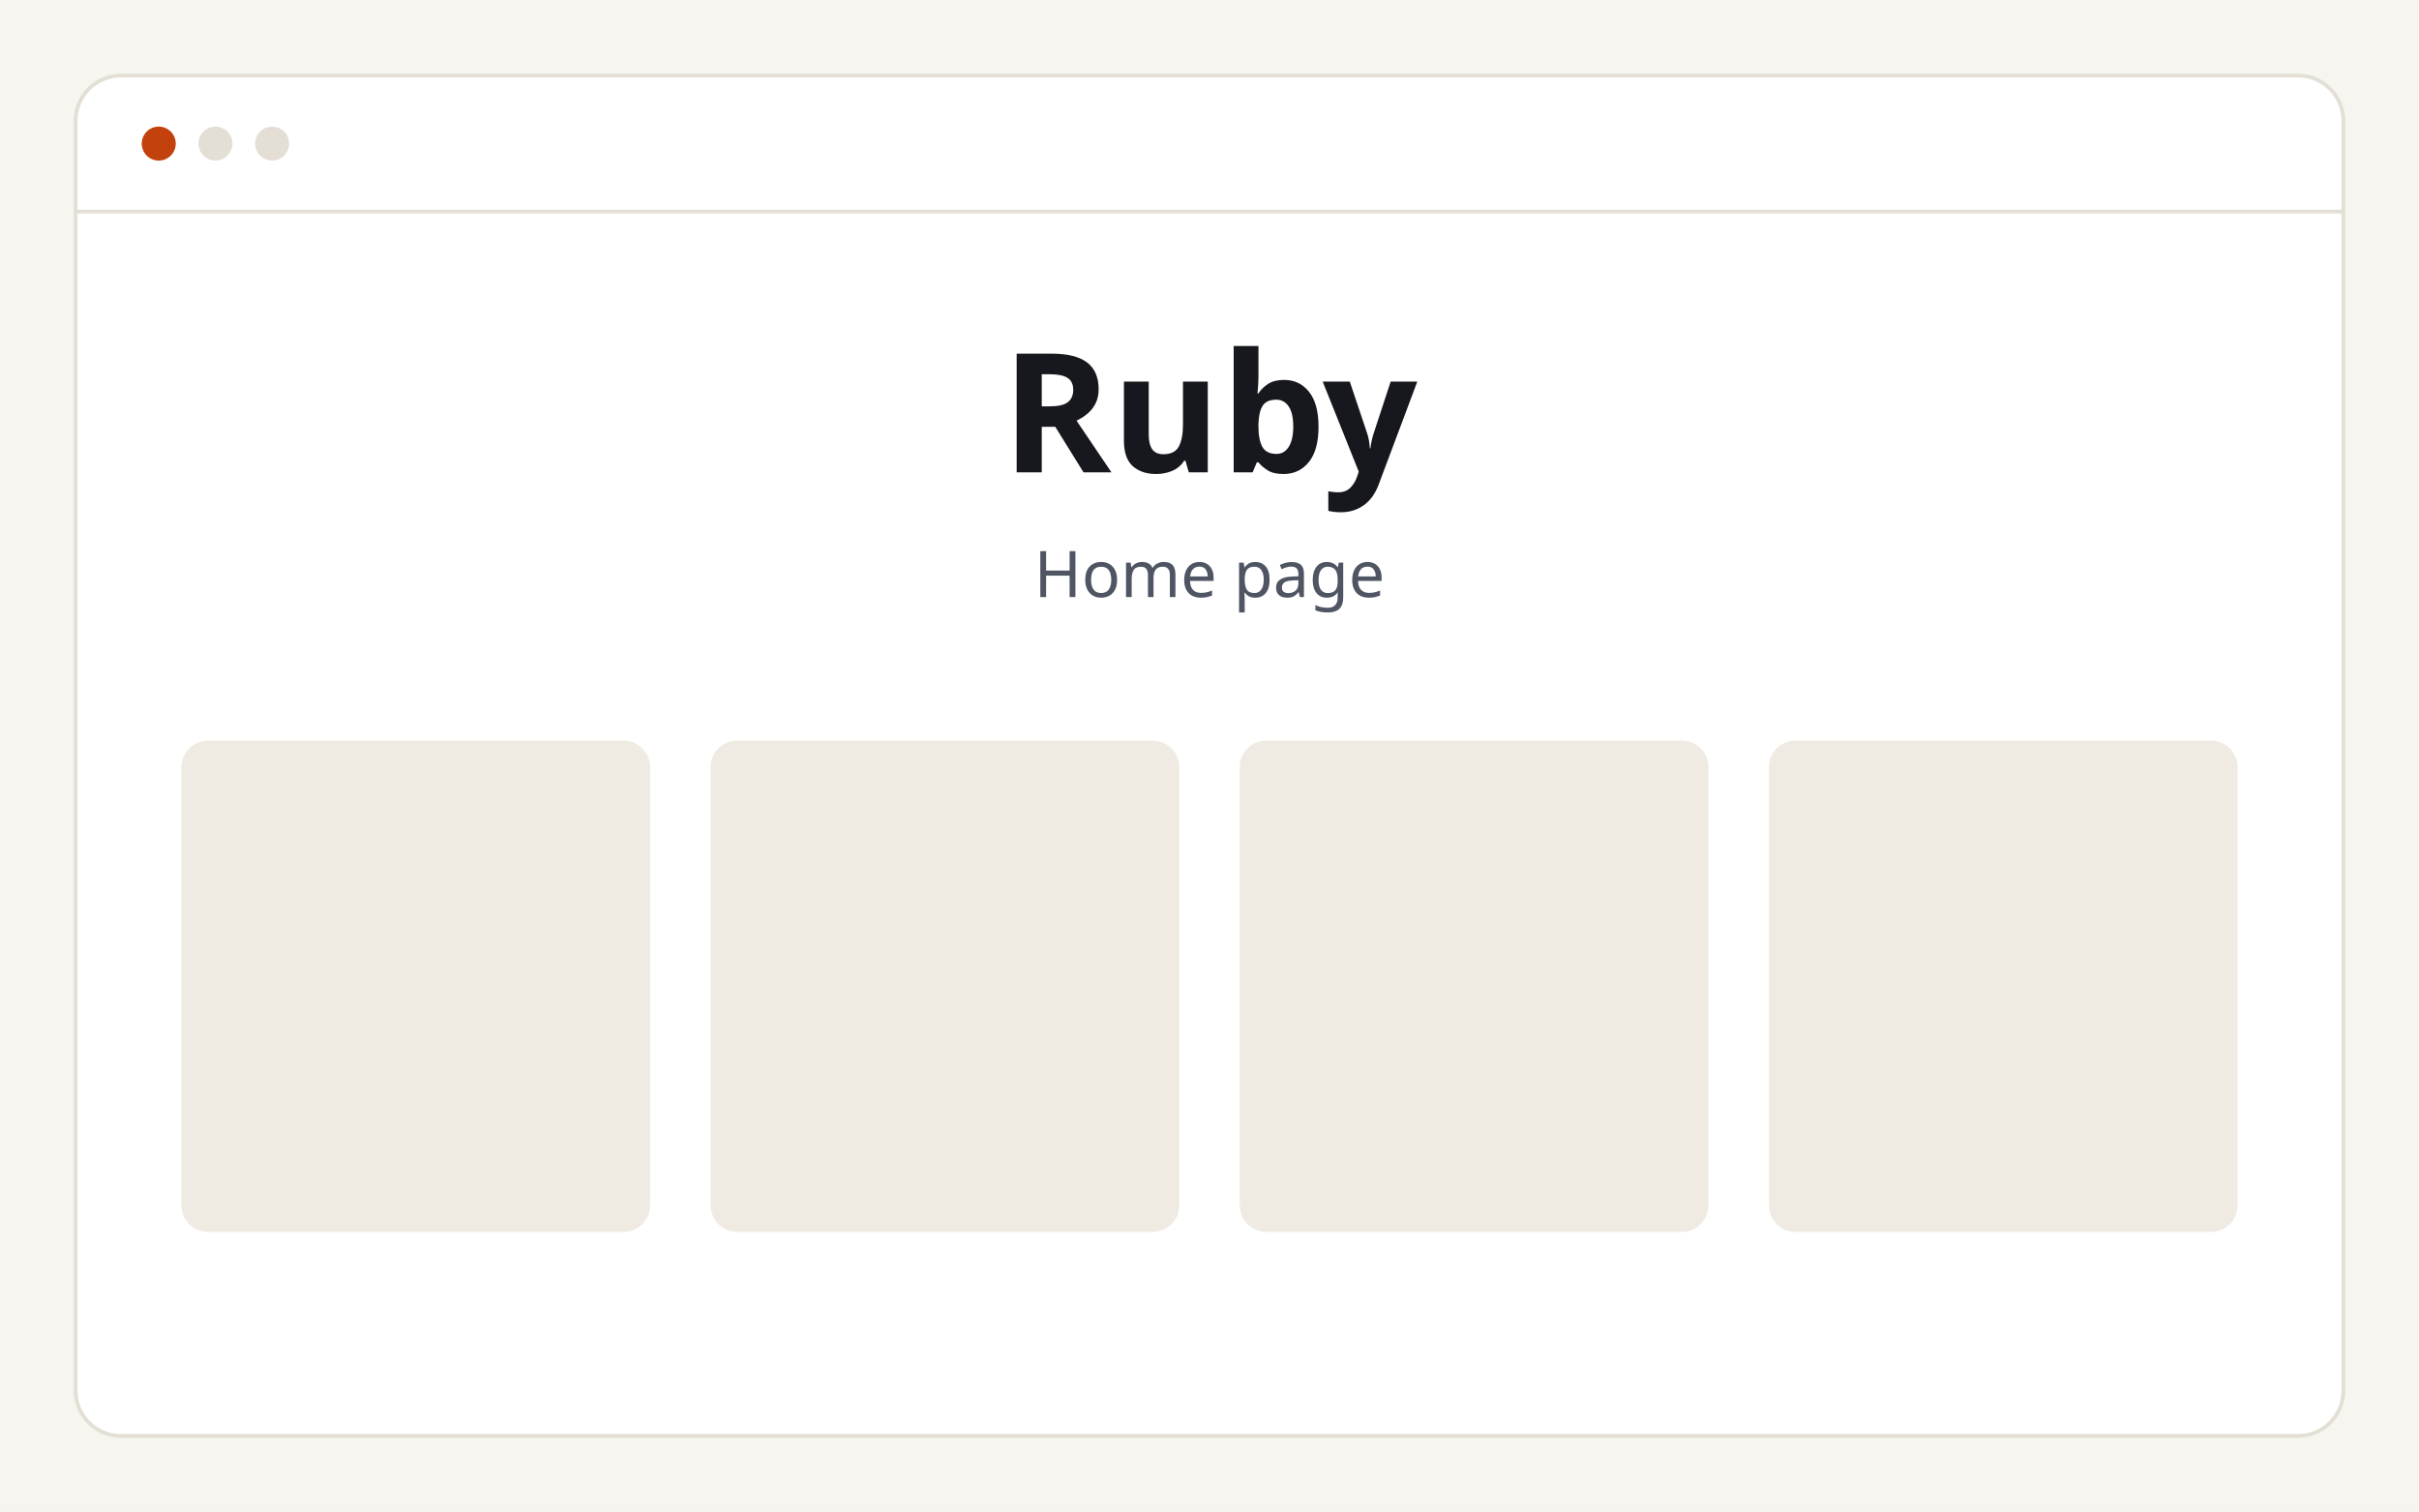
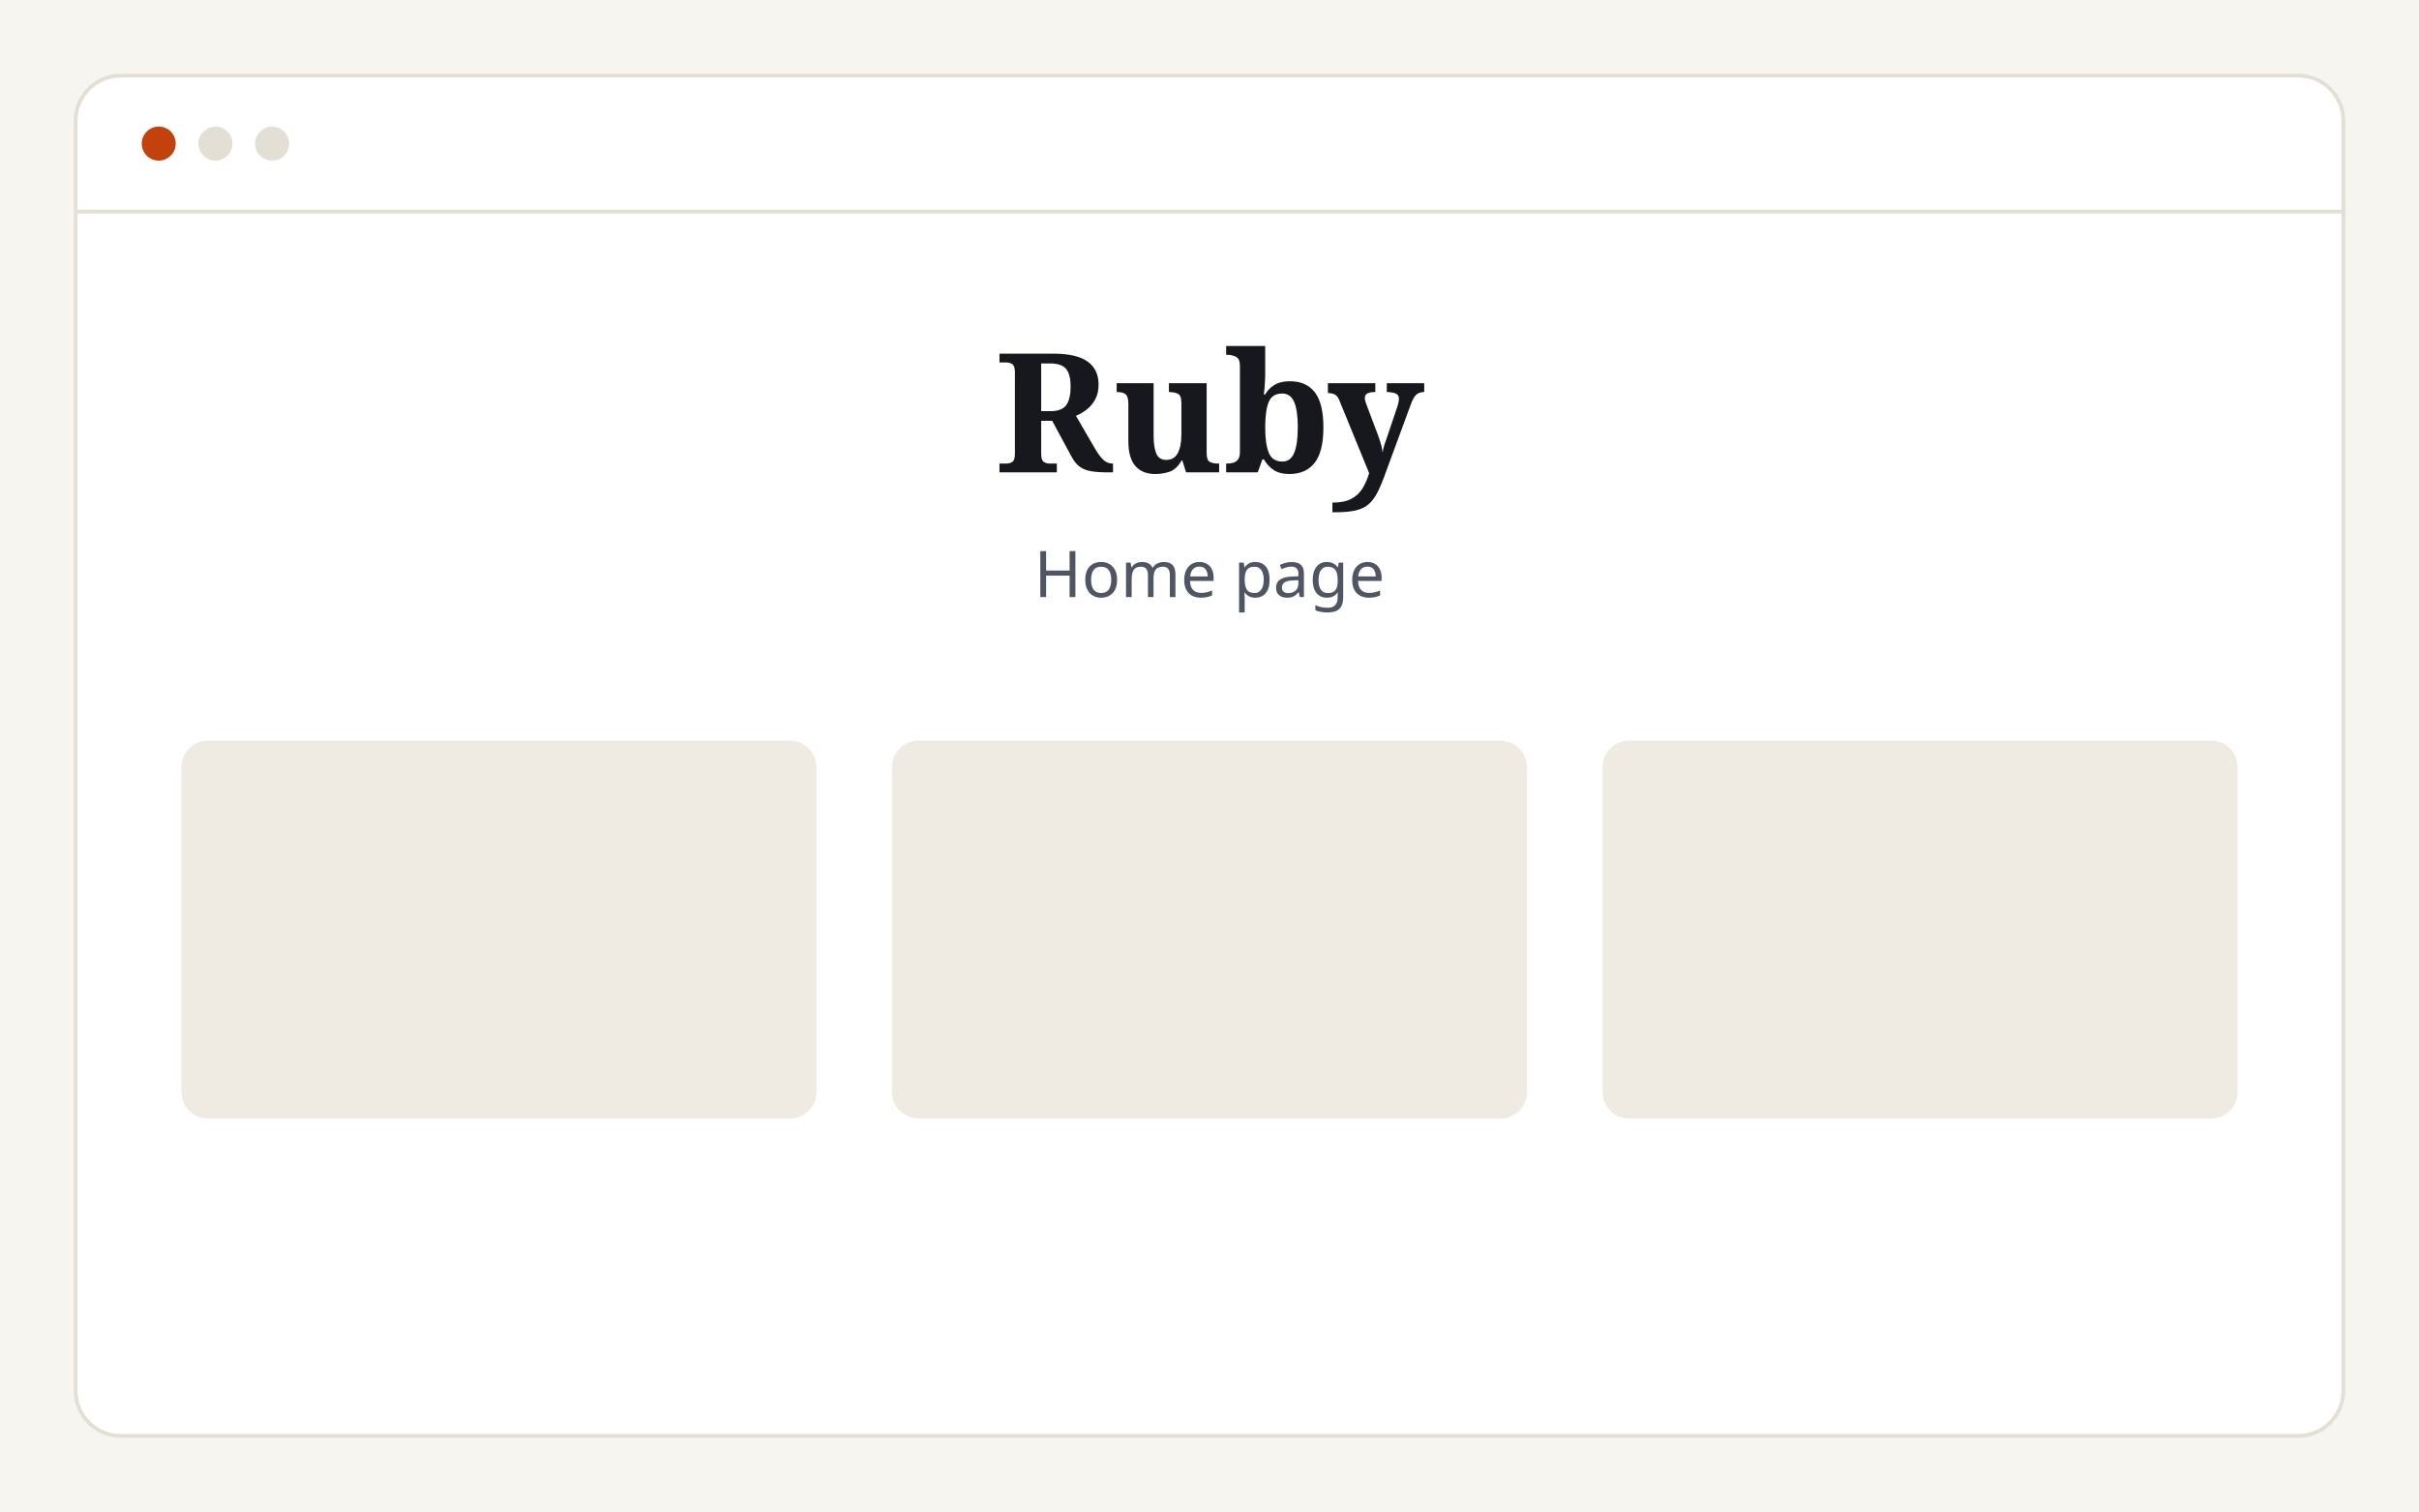
<svg xmlns="http://www.w3.org/2000/svg" viewBox="0 0 1280 800" width="1280" height="800" role="img">
  <rect width="1280" height="800" fill="#f7f5f0" />
  <rect x="40" y="40" width="1200" height="720" rx="24" fill="#fff" stroke="#e4dfd4" stroke-width="2" />
  <path d="M40 112h1200" stroke="#e4dfd4" stroke-width="2" />
  <circle cx="84" cy="76" r="9" fill="#c2410c" />
  <circle cx="114" cy="76" r="9" fill="#e4dfd4" />
  <circle cx="144" cy="76" r="9" fill="#e4dfd4" />
-   <text x="640" y="250" text-anchor="middle" font-family="system-ui, sans-serif" font-size="88" font-weight="700" fill="#16181d">Ruby</text>
+   <text x="640" y="250" text-anchor="middle" font-family="Georgia, serif" font-size="88" font-weight="700" fill="#16181d">Ruby</text>
  <text x="640" y="316" text-anchor="middle" font-family="system-ui, sans-serif" font-size="34" fill="#4f5563">Home page</text>
  <g fill="#efebe3">
-     <rect x="96" y="392" width="248" height="260" rx="14" />
-     <rect x="376" y="392" width="248" height="260" rx="14" />
-     <rect x="656" y="392" width="248" height="260" rx="14" />
-     <rect x="936" y="392" width="248" height="260" rx="14" />
+     <rect x="96" y="392" width="336" height="200" rx="14" />
+     <rect x="472" y="392" width="336" height="200" rx="14" />
+     <rect x="848" y="392" width="336" height="200" rx="14" />
  </g>
</svg>
